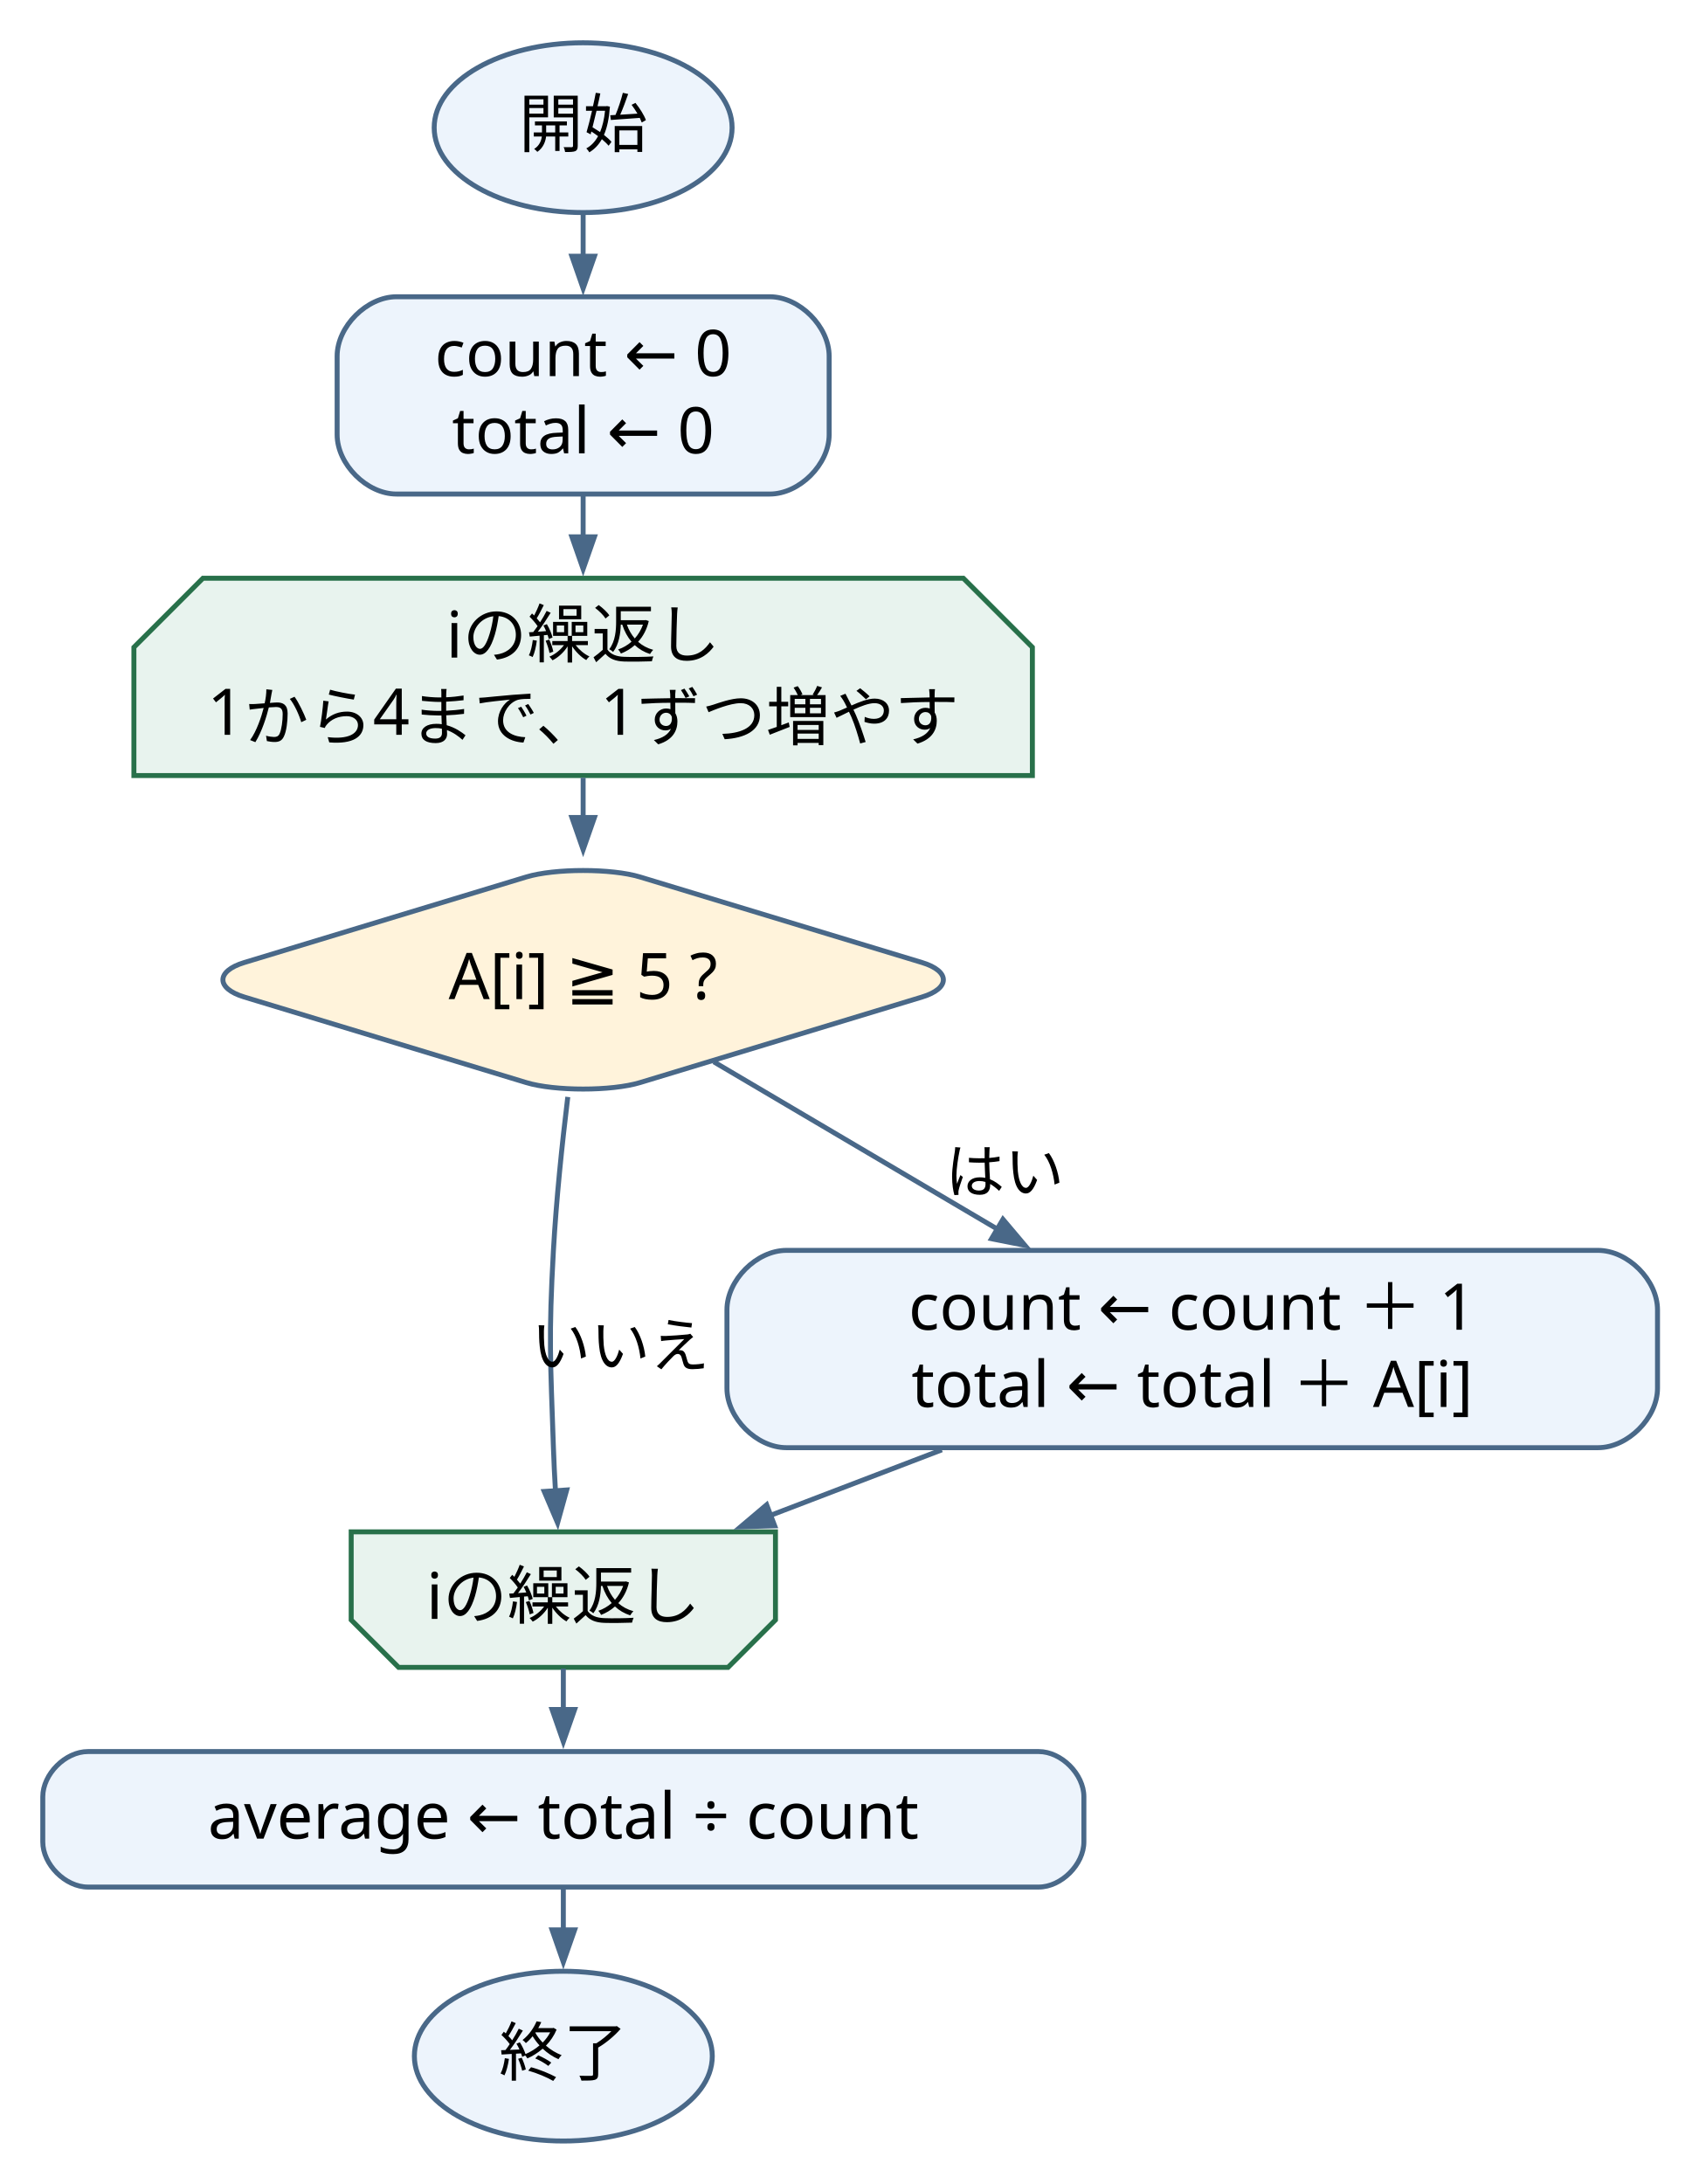
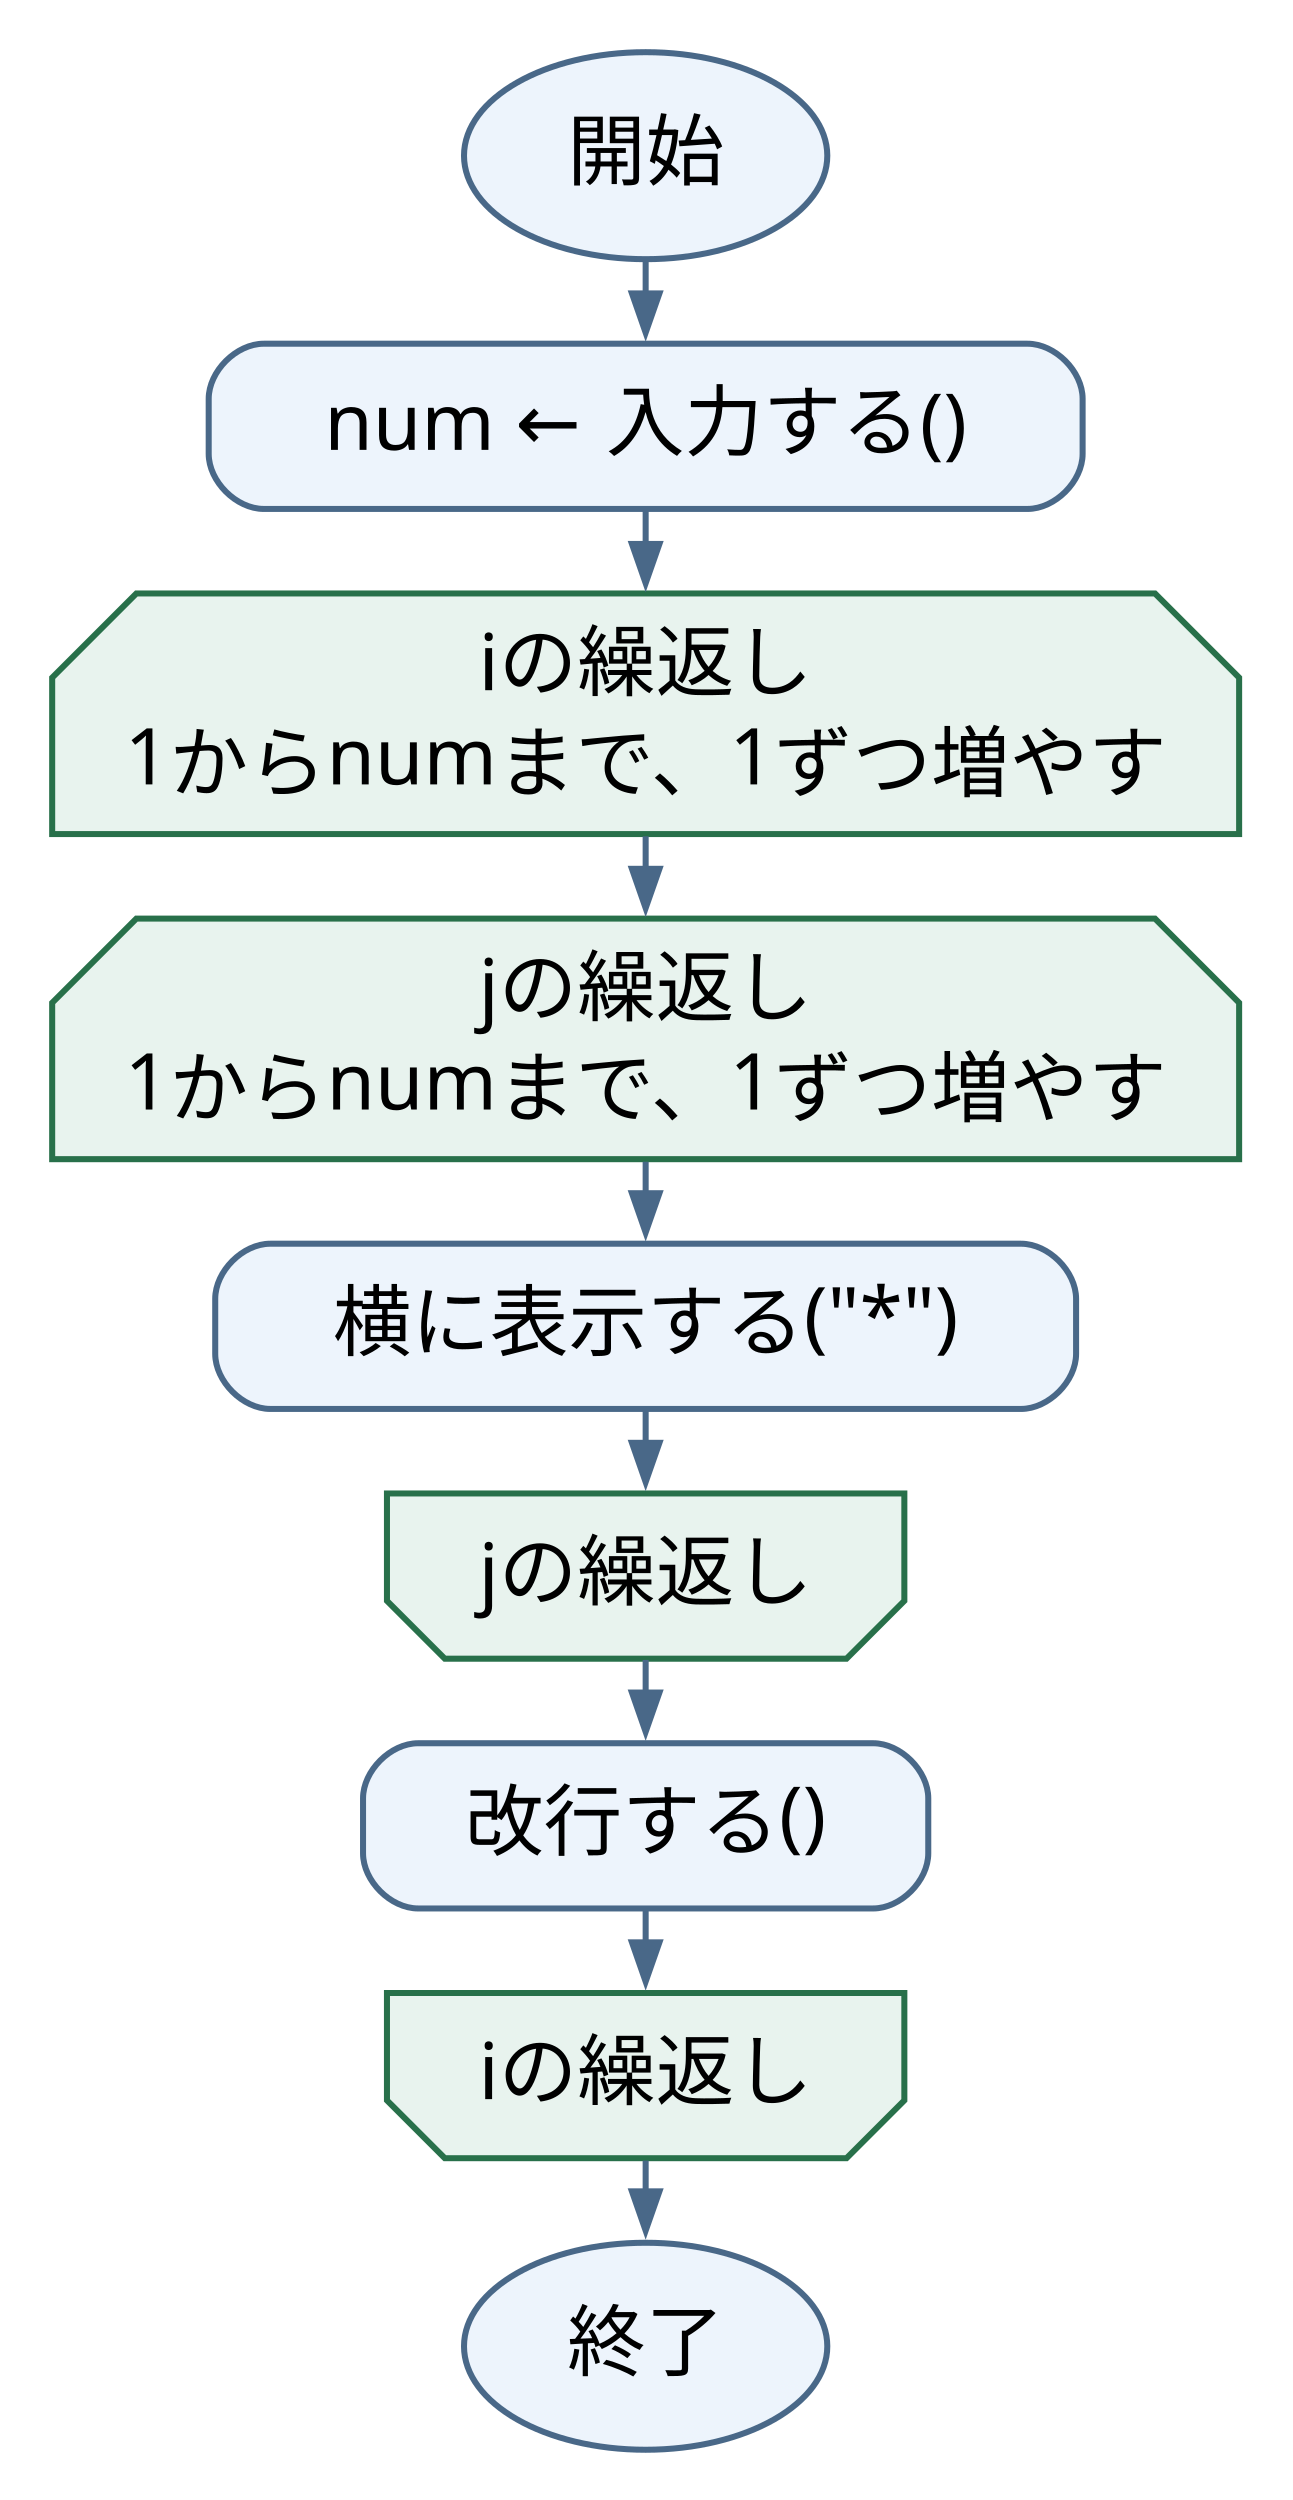
- <svg xmlns="http://www.w3.org/2000/svg" width="343pt" height="441pt" viewBox="0.00 0.00 343.00 441.00">
-   <g id="graph0" class="graph" transform="scale(1 1) rotate(0) translate(8.64 432.32)">
+ <svg xmlns="http://www.w3.org/2000/svg" width="214pt" height="414pt" viewBox="0.00 0.00 214.00 414.00">
+   <g id="graph0" class="graph" transform="scale(1 1) rotate(0) translate(8.64 405.68)">
    <g id="node1" class="node">
-       <ellipse fill="#edf4fc" stroke="#496888" cx="105.12" cy="-17.14" rx="30.08" ry="17.14" />
-       <text xml:space="preserve" text-anchor="middle" x="105.12" y="-13.24" font-family="Meiryo" font-size="13.00">終了</text>
+       <ellipse fill="#edf4fc" stroke="#496888" cx="98.28" cy="-17.14" rx="30.08" ry="17.14" />
+       <text xml:space="preserve" text-anchor="middle" x="98.28" y="-13.24" font-family="Meiryo" font-size="13.00">終了</text>
    </g>
-     <g id="node2" class="node">
-       <path fill="#edf4fc" stroke="#496888" d="M201.12,-78.64C201.12,-78.64 9.12,-78.64 9.12,-78.64 4.56,-78.64 0,-74.08 0,-69.52 0,-69.52 0,-60.4 0,-60.4 0,-55.84 4.56,-51.28 9.12,-51.28 9.12,-51.28 201.12,-51.28 201.12,-51.28 205.68,-51.28 210.24,-55.84 210.24,-60.4 210.24,-60.4 210.24,-69.52 210.24,-69.52 210.24,-74.08 205.68,-78.64 201.12,-78.64" />
-       <text xml:space="preserve" text-anchor="middle" x="105.12" y="-61.06" font-family="Meiryo" font-size="13.00">average ← total ÷ count</text>
+     <g id="node2" class="node loopend">
+       <polygon fill="#e8f3ee" stroke="#28704a" points="55.44,-75.64 141.12,-75.64 141.12,-57.86 131.54,-48.28 65.02,-48.28 55.44,-57.86" />
+       <text xml:space="preserve" text-anchor="middle" x="98.28" y="-58.06" font-family="Meiryo" font-size="13.00">iの繰返し</text>
    </g>
    <g id="edge1" class="edge">
-       <path fill="none" stroke="#496888" d="M105.12,-50.95C105.12,-48.25 105.12,-45.33 105.12,-42.37" />
-       <polygon fill="#496888" stroke="#496888" points="107.4,-42.63 105.12,-36.13 102.85,-42.63 107.4,-42.63" />
+       <path fill="none" stroke="#496888" d="M98.28,-47.88C98.28,-46.2 98.28,-44.44 98.28,-42.65" />
+       <polygon fill="#496888" stroke="#496888" points="100.56,-42.79 98.28,-36.29 96.01,-42.79 100.56,-42.79" />
    </g>
-     <g id="node3" class="node loopend">
-       <polygon fill="#e8f3ee" stroke="#28704a" points="62.28,-123.00 147.96,-123.00 147.96,-105.22 138.38,-95.64 71.86,-95.64 62.28,-105.22" />
-       <text xml:space="preserve" text-anchor="middle" x="105.12" y="-105.42" font-family="Meiryo" font-size="13.00">iの繰返し</text>
+     <g id="node3" class="node">
+       <path fill="#edf4fc" stroke="#496888" d="M135.96,-117C135.96,-117 60.6,-117 60.6,-117 56.04,-117 51.48,-112.44 51.48,-107.88 51.48,-107.88 51.48,-98.76 51.48,-98.76 51.48,-94.2 56.04,-89.64 60.6,-89.64 60.6,-89.64 135.96,-89.64 135.96,-89.64 140.52,-89.64 145.08,-94.2 145.08,-98.76 145.08,-98.76 145.08,-107.88 145.08,-107.88 145.08,-112.44 140.52,-117 135.96,-117" />
+       <text xml:space="preserve" text-anchor="middle" x="98.28" y="-99.42" font-family="Meiryo" font-size="13.00">改行する()</text>
    </g>
    <g id="edge2" class="edge">
-       <path fill="none" stroke="#496888" d="M105.12,-95.38C105.12,-92.72 105.12,-89.86 105.12,-86.99" />
-       <polygon fill="#496888" stroke="#496888" points="107.4,-87.13 105.12,-80.63 102.85,-87.13 107.4,-87.13" />
+       <path fill="none" stroke="#496888" d="M98.28,-89.43C98.28,-87.68 98.28,-85.85 98.28,-84.01" />
+       <polygon fill="#496888" stroke="#496888" points="100.56,-84.03 98.28,-77.53 96.01,-84.03 100.56,-84.03" />
    </g>
-     <g id="node4" class="node">
-       <path fill="#fff3db" stroke="#496888" d="M97.64,-255.24C97.64,-255.24 40.68,-237.96 40.68,-237.96 34.94,-236.22 34.94,-232.74 40.68,-231 40.68,-231 97.64,-213.72 97.64,-213.72 103.38,-211.98 114.86,-211.98 120.6,-213.72 120.6,-213.72 177.56,-231 177.56,-231 183.3,-232.74 183.3,-236.22 177.56,-237.96 177.56,-237.96 120.6,-255.24 120.6,-255.24 114.86,-256.98 103.38,-256.98 97.64,-255.24" />
-       <text xml:space="preserve" text-anchor="middle" x="109.12" y="-230.58" font-family="Meiryo" font-size="13.00">A[i] ≧ 5 ?</text>
+     <g id="node4" class="node loopend">
+       <polygon fill="#e8f3ee" stroke="#28704a" points="55.44,-158.36 141.12,-158.36 141.12,-140.58 131.54,-131.00 65.02,-131.00 55.44,-140.58" />
+       <text xml:space="preserve" text-anchor="middle" x="98.28" y="-140.78" font-family="Meiryo" font-size="13.00">jの繰返し</text>
+     </g>
+     <g id="edge3" class="edge">
+       <path fill="none" stroke="#496888" d="M98.28,-130.79C98.28,-129.04 98.28,-127.21 98.28,-125.37" />
+       <polygon fill="#496888" stroke="#496888" points="100.56,-125.39 98.28,-118.89 96.01,-125.39 100.56,-125.39" />
+     </g>
+     <g id="node5" class="node">
+       <path fill="#edf4fc" stroke="#496888" d="M160.44,-199.72C160.44,-199.72 36.12,-199.72 36.12,-199.72 31.56,-199.72 27,-195.16 27,-190.6 27,-190.6 27,-181.48 27,-181.48 27,-176.92 31.56,-172.36 36.12,-172.36 36.12,-172.36 160.44,-172.36 160.44,-172.36 165,-172.36 169.56,-176.92 169.56,-181.48 169.56,-181.48 169.56,-190.6 169.56,-190.6 169.56,-195.16 165,-199.72 160.44,-199.72" />
+       <text xml:space="preserve" text-anchor="middle" x="98.28" y="-182.14" font-family="Meiryo" font-size="13.00">横に表示する("*")</text>
+     </g>
+     <g id="edge4" class="edge">
+       <path fill="none" stroke="#496888" d="M98.28,-172.15C98.28,-170.4 98.28,-168.57 98.28,-166.73" />
+       <polygon fill="#496888" stroke="#496888" points="100.56,-166.75 98.28,-160.25 96.01,-166.75 100.56,-166.75" />
+     </g>
+     <g id="node6" class="node loopstart">
+       <polygon fill="#e8f3ee" stroke="#28704a" points="0.00,-213.72 0.00,-239.62 13.94,-253.56 182.62,-253.56 196.56,-239.62 196.56,-213.72" />
+       <text xml:space="preserve" text-anchor="middle" x="98.28" y="-237.54" font-family="Meiryo" font-size="13.00">jの繰返し</text>
+       <text xml:space="preserve" text-anchor="middle" x="98.28" y="-221.94" font-family="Meiryo" font-size="13.00">1からnumまで、1ずつ増やす</text>
    </g>
    <g id="edge5" class="edge">
-       <path fill="none" stroke="#496888" d="M106.02,-210.82C104.86,-201.28 103.69,-190.04 103.12,-179.84 102.13,-162.16 102.52,-157.7 103.12,-140 103.21,-137.18 103.36,-134.21 103.53,-131.28" />
-       <polygon fill="#496888" stroke="#496888" points="105.8,-131.46 103.96,-124.82 101.26,-131.16 105.8,-131.46" />
-       <text xml:space="preserve" text-anchor="middle" x="116.62" y="-156.32" font-family="Meiryo" font-size="12.00">いいえ</text>
+       <path fill="none" stroke="#496888" d="M98.28,-213.3C98.28,-211.49 98.28,-209.64 98.28,-207.82" />
+       <polygon fill="#496888" stroke="#496888" points="100.56,-208.08 98.28,-201.58 96.01,-208.08 100.56,-208.08" />
    </g>
-     <g id="node5" class="node">
-       <path fill="#edf4fc" stroke="#496888" d="M314.08,-179.84C314.08,-179.84 150.16,-179.84 150.16,-179.84 144.16,-179.84 138.16,-173.84 138.16,-167.84 138.16,-167.84 138.16,-152 138.16,-152 138.16,-146 144.16,-140 150.16,-140 150.16,-140 314.08,-140 314.08,-140 320.08,-140 326.08,-146 326.08,-152 326.08,-152 326.08,-167.84 326.08,-167.84 326.08,-173.84 320.08,-179.84 314.08,-179.84" />
-       <text xml:space="preserve" text-anchor="middle" x="232.12" y="-163.82" font-family="Meiryo" font-size="13.00">count ← count ＋ 1</text>
-       <text xml:space="preserve" text-anchor="middle" x="232.12" y="-148.22" font-family="Meiryo" font-size="13.00">total ← total ＋ A[i]</text>
-     </g>
-     <g id="edge4" class="edge">
-       <path fill="none" stroke="#496888" d="M135.51,-217.91C152.23,-208.05 174.16,-195.11 192.9,-184.06" />
-       <polygon fill="#496888" stroke="#496888" points="193.9,-186.11 198.34,-180.85 191.59,-182.19 193.9,-186.11" />
-       <text xml:space="preserve" text-anchor="middle" x="194.25" y="-191.44" font-family="Meiryo" font-size="12.00">はい</text>
-     </g>
-     <g id="edge3" class="edge">
-       <path fill="none" stroke="#496888" d="M181.56,-139.57C170.1,-135.19 158.04,-130.57 146.98,-126.34" />
-       <polygon fill="#496888" stroke="#496888" points="147.8,-124.22 140.92,-124.02 146.18,-128.47 147.8,-124.22" />
-     </g>
-     <g id="node6" class="node loopstart">
-       <polygon fill="#e8f3ee" stroke="#28704a" points="18.40,-275.72 18.40,-301.62 32.34,-315.56 185.90,-315.56 199.84,-301.62 199.84,-275.72" />
-       <text xml:space="preserve" text-anchor="middle" x="109.12" y="-299.54" font-family="Meiryo" font-size="13.00">iの繰返し</text>
-       <text xml:space="preserve" text-anchor="middle" x="109.12" y="-283.94" font-family="Meiryo" font-size="13.00">1から4まで、1ずつ増やす</text>
+     <g id="node7" class="node loopstart">
+       <polygon fill="#e8f3ee" stroke="#28704a" points="0.00,-267.56 0.00,-293.46 13.94,-307.40 182.62,-307.40 196.56,-293.46 196.56,-267.56" />
+       <text xml:space="preserve" text-anchor="middle" x="98.28" y="-291.38" font-family="Meiryo" font-size="13.00">iの繰返し</text>
+       <text xml:space="preserve" text-anchor="middle" x="98.28" y="-275.78" font-family="Meiryo" font-size="13.00">1からnumまで、1ずつ増やす</text>
    </g>
    <g id="edge6" class="edge">
-       <path fill="none" stroke="#496888" d="M109.12,-275.27C109.12,-272.63 109.12,-269.86 109.12,-267.07" />
-       <polygon fill="#496888" stroke="#496888" points="111.4,-267.25 109.12,-260.75 106.85,-267.25 111.4,-267.25" />
+       <path fill="none" stroke="#496888" d="M98.28,-267.18C98.28,-265.4 98.28,-263.58 98.28,-261.75" />
+       <polygon fill="#496888" stroke="#496888" points="100.56,-261.8 98.28,-255.3 96.01,-261.8 100.56,-261.8" />
    </g>
-     <g id="node7" class="node">
-       <path fill="#edf4fc" stroke="#496888" d="M146.8,-372.4C146.8,-372.4 71.44,-372.4 71.44,-372.4 65.44,-372.4 59.44,-366.4 59.44,-360.4 59.44,-360.4 59.44,-344.56 59.44,-344.56 59.44,-338.56 65.44,-332.56 71.44,-332.56 71.44,-332.56 146.8,-332.56 146.8,-332.56 152.8,-332.56 158.8,-338.56 158.8,-344.56 158.8,-344.56 158.8,-360.4 158.8,-360.4 158.8,-366.4 152.8,-372.4 146.8,-372.4" />
-       <text xml:space="preserve" text-anchor="middle" x="109.12" y="-356.38" font-family="Meiryo" font-size="13.00">count ← 0</text>
-       <text xml:space="preserve" text-anchor="middle" x="109.12" y="-340.78" font-family="Meiryo" font-size="13.00">total ← 0</text>
+     <g id="node8" class="node">
+       <path fill="#edf4fc" stroke="#496888" d="M161.52,-348.76C161.52,-348.76 35.04,-348.76 35.04,-348.76 30.48,-348.76 25.92,-344.2 25.92,-339.64 25.92,-339.64 25.92,-330.52 25.92,-330.52 25.92,-325.96 30.48,-321.4 35.04,-321.4 35.04,-321.4 161.52,-321.4 161.52,-321.4 166.08,-321.4 170.64,-325.96 170.64,-330.52 170.64,-330.52 170.64,-339.64 170.64,-339.64 170.64,-344.2 166.08,-348.76 161.52,-348.76" />
+       <text xml:space="preserve" text-anchor="middle" x="98.28" y="-331.18" font-family="Meiryo" font-size="13.00">num ← 入力する()</text>
    </g>
    <g id="edge7" class="edge">
-       <path fill="none" stroke="#496888" d="M109.12,-332.3C109.12,-329.56 109.12,-326.7 109.12,-323.84" />
-       <polygon fill="#496888" stroke="#496888" points="111.4,-323.92 109.12,-317.42 106.85,-323.92 111.4,-323.92" />
+       <path fill="none" stroke="#496888" d="M98.28,-321.14C98.28,-319.29 98.28,-317.34 98.28,-315.35" />
+       <polygon fill="#496888" stroke="#496888" points="100.56,-315.6 98.28,-309.1 96.01,-315.6 100.56,-315.6" />
    </g>
-     <g id="node8" class="node">
-       <ellipse fill="#edf4fc" stroke="#496888" cx="109.12" cy="-406.54" rx="30.08" ry="17.14" />
-       <text xml:space="preserve" text-anchor="middle" x="109.12" y="-402.64" font-family="Meiryo" font-size="13.00">開始</text>
+     <g id="node9" class="node">
+       <ellipse fill="#edf4fc" stroke="#496888" cx="98.28" cy="-379.9" rx="30.08" ry="17.14" />
+       <text xml:space="preserve" text-anchor="middle" x="98.28" y="-376" font-family="Meiryo" font-size="13.00">開始</text>
    </g>
    <g id="edge8" class="edge">
-       <path fill="none" stroke="#496888" d="M109.12,-389.07C109.12,-386.28 109.12,-383.33 109.12,-380.36" />
-       <polygon fill="#496888" stroke="#496888" points="111.4,-380.58 109.12,-374.08 106.85,-380.58 111.4,-380.58" />
+       <path fill="none" stroke="#496888" d="M98.28,-362.47C98.28,-360.67 98.28,-358.82 98.28,-356.97" />
+       <polygon fill="#496888" stroke="#496888" points="100.56,-357.09 98.28,-350.59 96.01,-357.09 100.56,-357.09" />
    </g>
  </g>
</svg>
